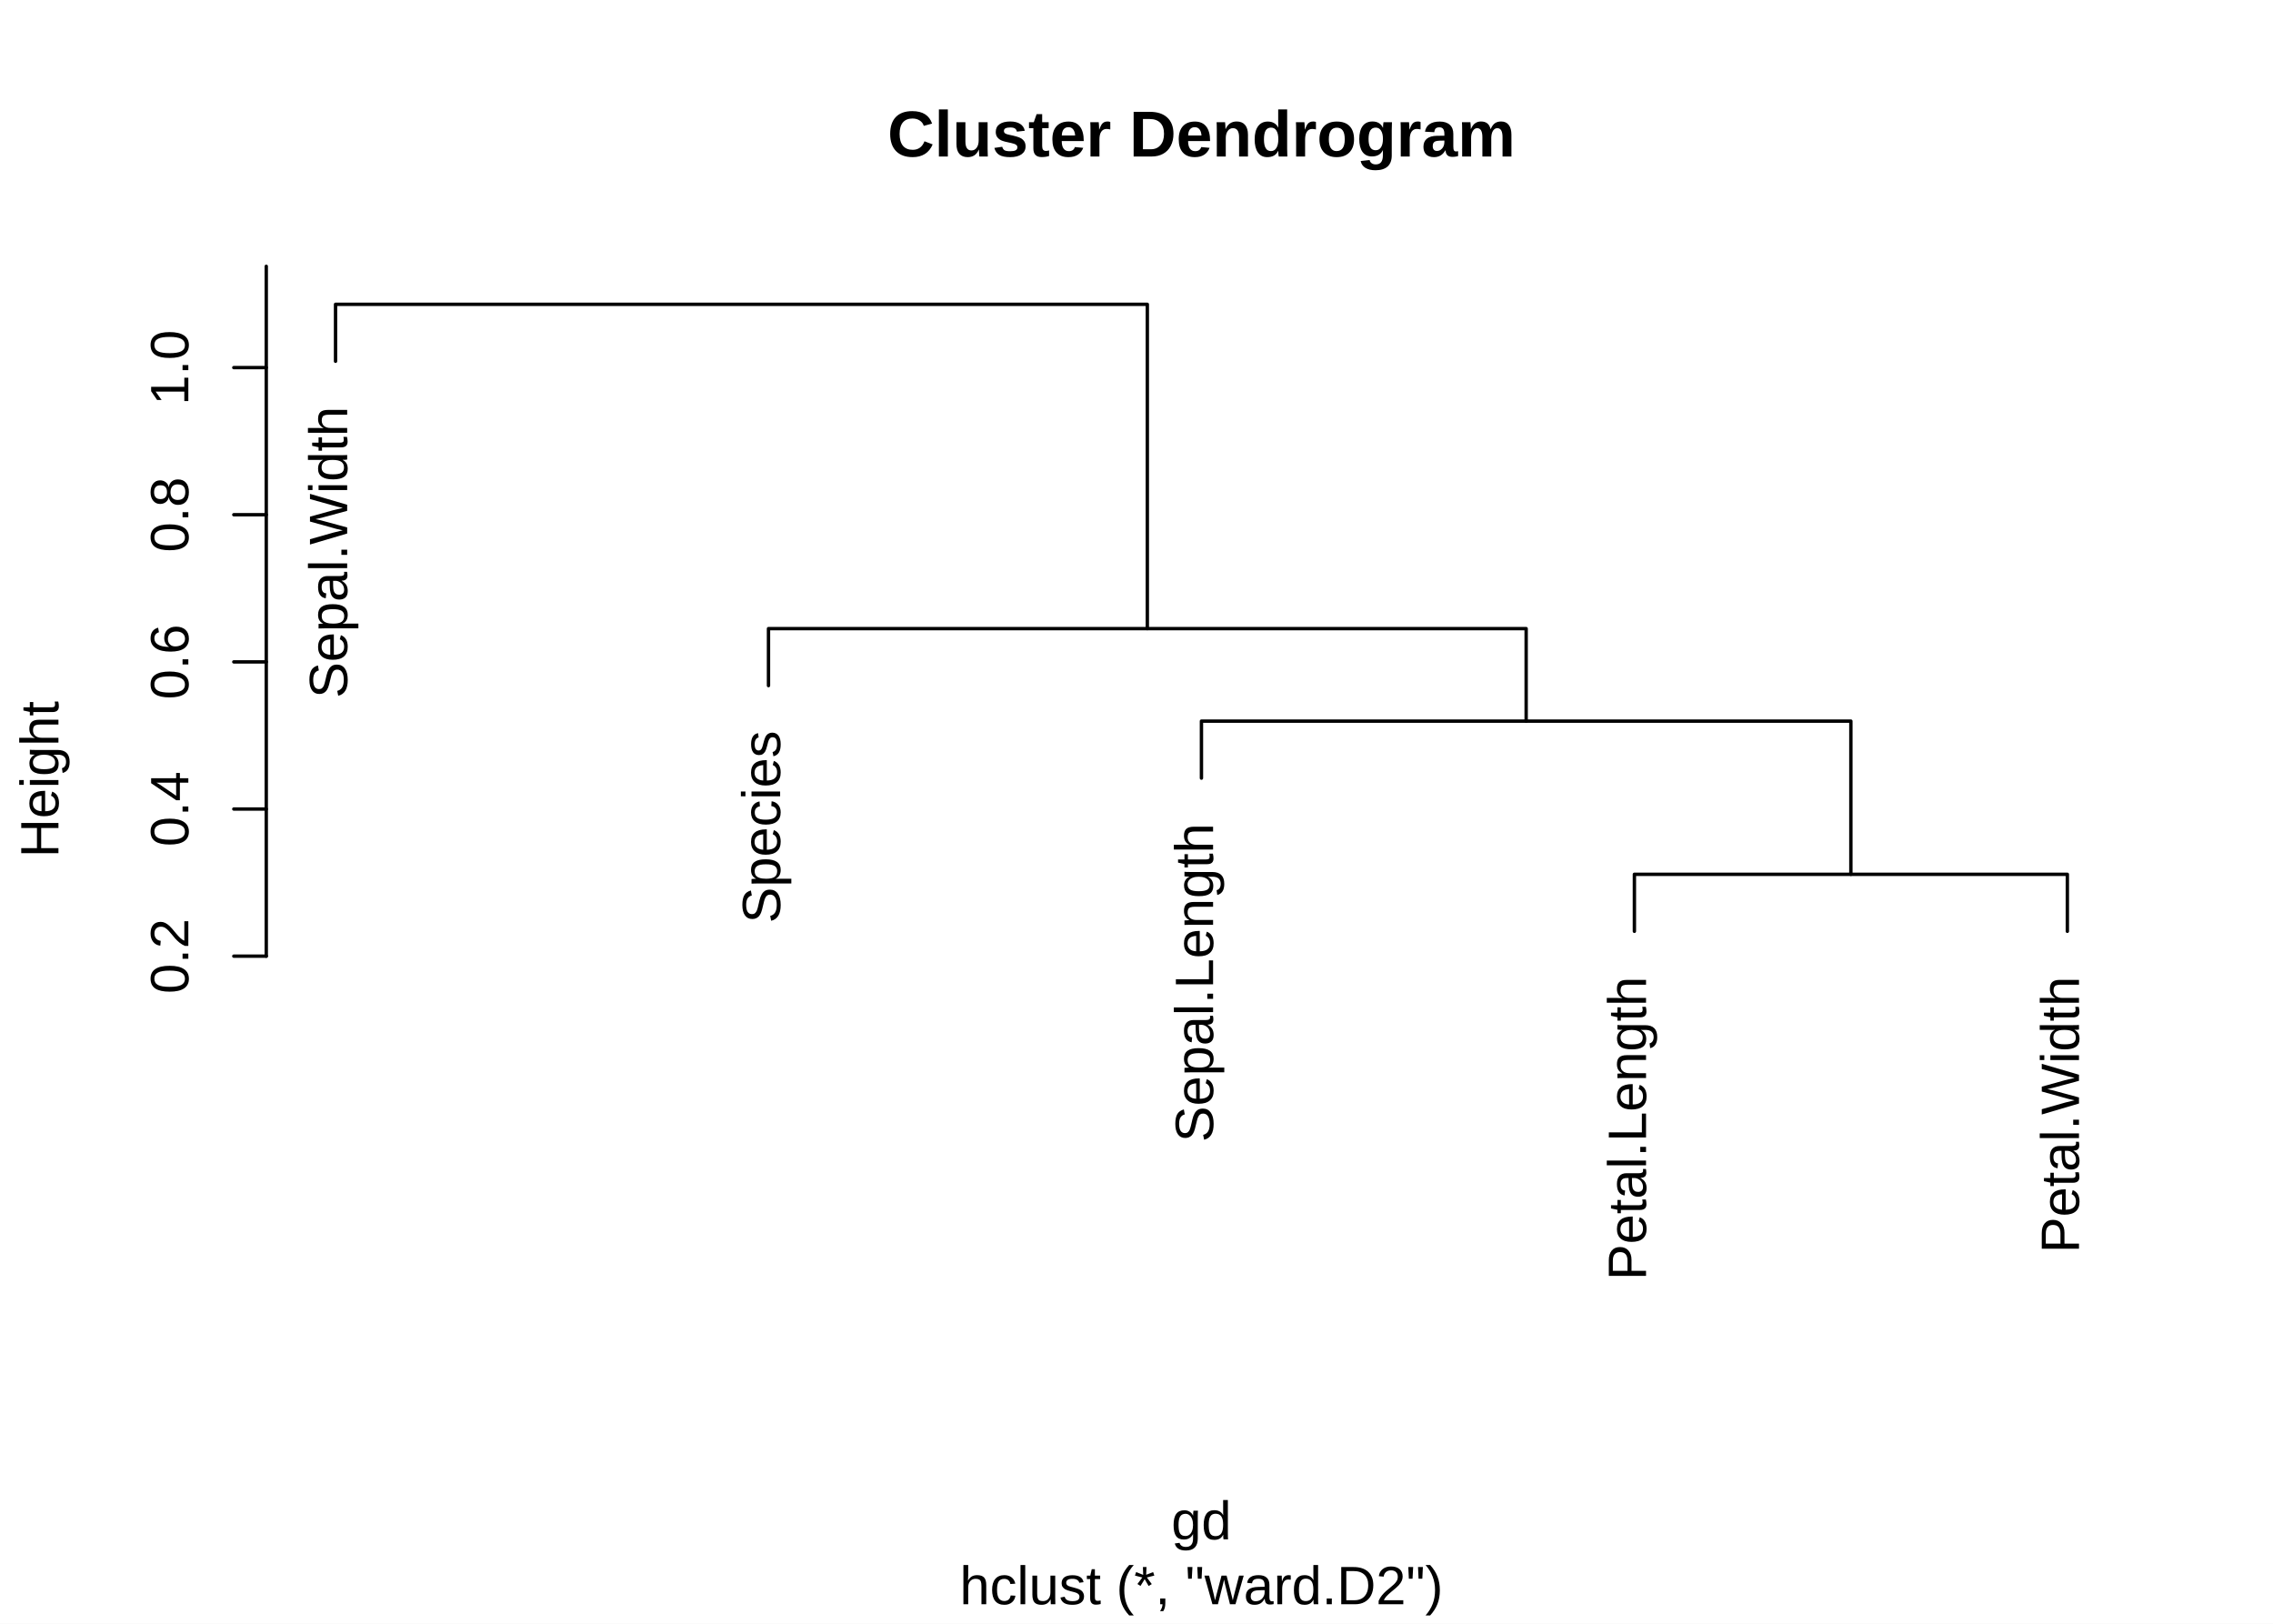
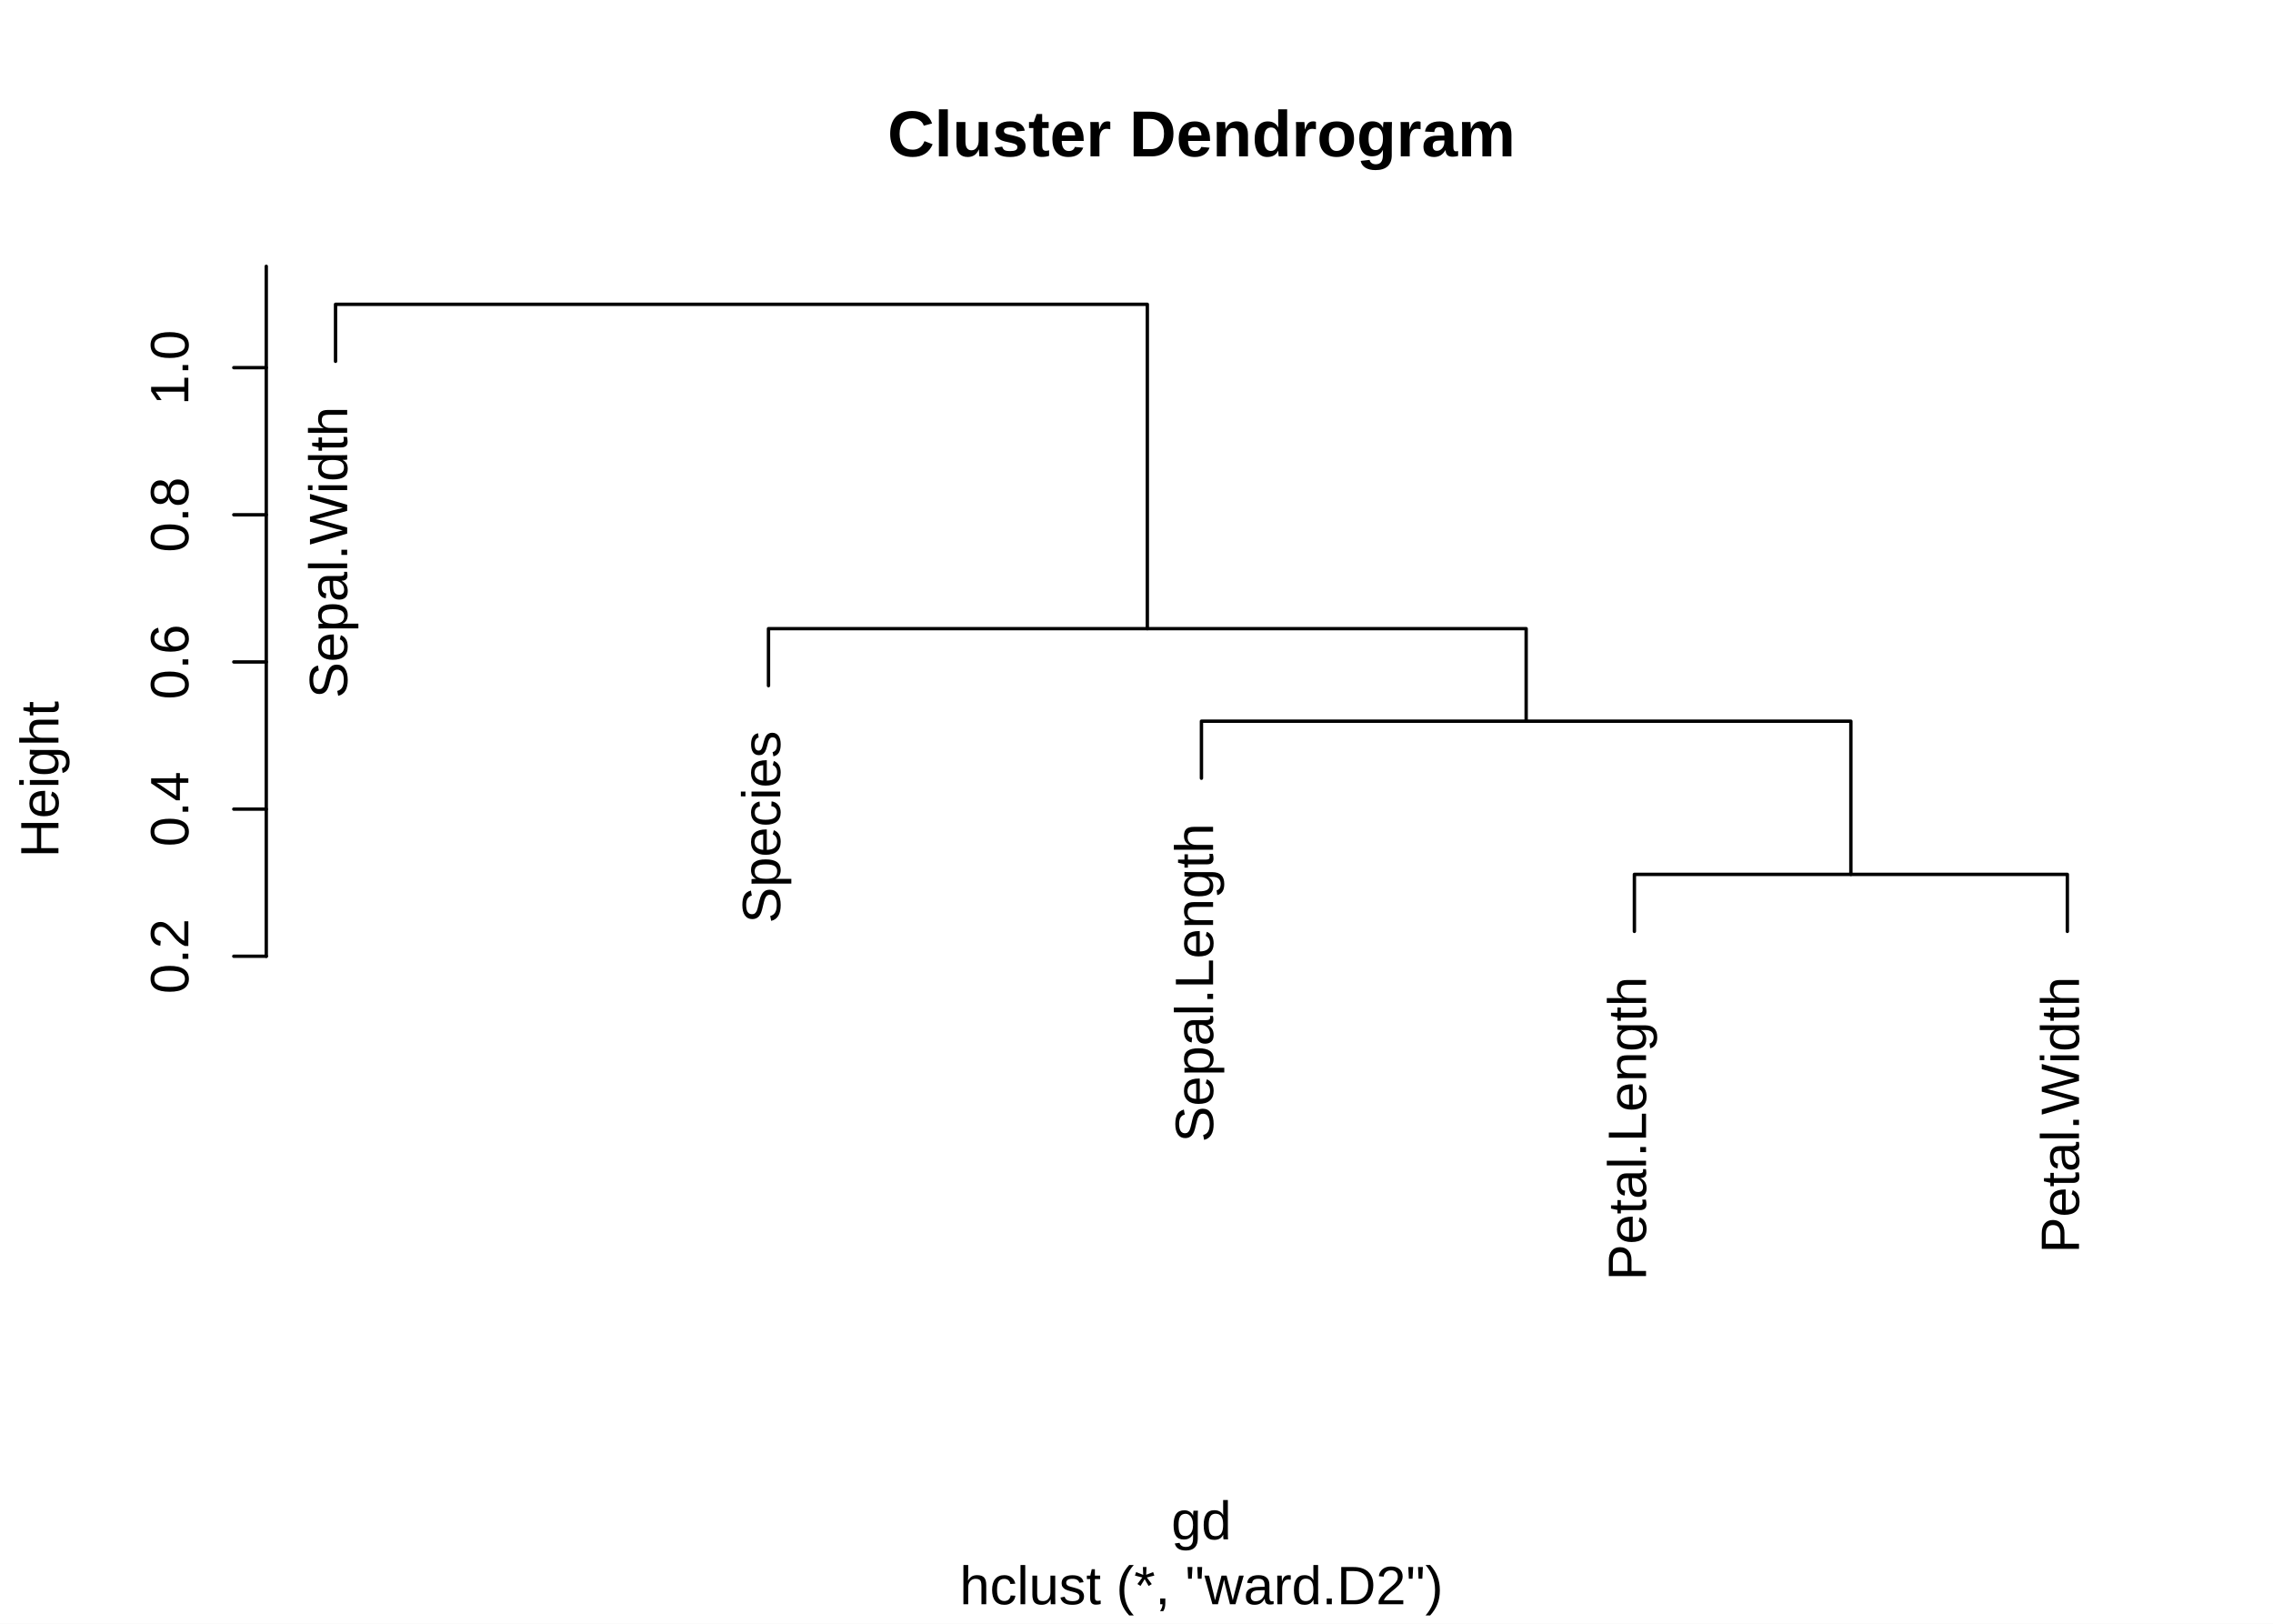
- <svg xmlns="http://www.w3.org/2000/svg" class="svglite" width="504.00pt" height="360.00pt" viewBox="0 0 504.00 360.00">
-   <defs>
-     <style type="text/css">
+ <svg xmlns="http://www.w3.org/2000/svg" width="504.00pt" height="360.00pt" viewBox="0 0 504.00 360.00">
+   <g class="svglite">
+     <defs>
+       <style type="text/css">
    .svglite line, .svglite polyline, .svglite polygon, .svglite path, .svglite rect, .svglite circle {
      fill: none;
      stroke: #000000;
      stroke-linecap: round;
      stroke-linejoin: round;
      stroke-miterlimit: 10.00;
    }
    .svglite text {
      white-space: pre;
    }
+     .svglite g.glyphgroup path {
+       fill: inherit;
+       stroke: none;
+     }
  </style>
-   </defs>
-   <rect width="100%" height="100%" style="stroke: none; fill: #FFFFFF;" />
-   <defs>
-     <clipPath id="cpMC4wMHw1MDQuMDB8MC4wMHwzNjAuMDA=">
-       <rect x="0.00" y="0.00" width="504.00" height="360.00" />
-     </clipPath>
-   </defs>
-   <g clip-path="url(#cpMC4wMHw1MDQuMDB8MC4wMHwzNjAuMDA=)">
-     <text transform="translate(76.98,90.10) rotate(-90)" text-anchor="end" style="font-size: 12.00px; font-family: &quot;Arial&quot;;" textLength="64.70px" lengthAdjust="spacingAndGlyphs">Sepal.Width</text>
-     <text transform="translate(172.98,162.00) rotate(-90)" text-anchor="end" style="font-size: 12.00px; font-family: &quot;Arial&quot;;" textLength="42.69px" lengthAdjust="spacingAndGlyphs">Species</text>
-     <text transform="translate(268.98,182.51) rotate(-90)" text-anchor="end" style="font-size: 12.00px; font-family: &quot;Arial&quot;;" textLength="70.73px" lengthAdjust="spacingAndGlyphs">Sepal.Length</text>
-     <text transform="translate(364.98,216.47) rotate(-90)" text-anchor="end" style="font-size: 12.00px; font-family: &quot;Arial&quot;;" textLength="67.39px" lengthAdjust="spacingAndGlyphs">Petal.Length</text>
-     <text transform="translate(460.98,216.47) rotate(-90)" text-anchor="end" style="font-size: 12.00px; font-family: &quot;Arial&quot;;" textLength="61.36px" lengthAdjust="spacingAndGlyphs">Petal.Width</text>
-     <polyline points="362.40,206.48 362.40,193.84 458.40,193.84 458.40,206.48 " style="stroke-width: 0.75;" />
-     <polyline points="266.40,172.52 266.40,159.88 410.40,159.88 410.40,193.84 " style="stroke-width: 0.75;" />
-     <polyline points="170.40,152.01 170.40,139.37 338.40,139.37 338.40,159.88 " style="stroke-width: 0.75;" />
-     <polyline points="74.40,80.10 74.40,67.47 254.40,67.47 254.40,139.37 " style="stroke-width: 0.75;" />
-     <line x1="59.04" y1="211.99" x2="59.04" y2="59.04" style="stroke-width: 0.75;" />
-     <line x1="59.04" y1="211.99" x2="51.84" y2="211.99" style="stroke-width: 0.75;" />
-     <line x1="59.04" y1="179.37" x2="51.84" y2="179.37" style="stroke-width: 0.75;" />
-     <line x1="59.04" y1="146.75" x2="51.84" y2="146.75" style="stroke-width: 0.75;" />
-     <line x1="59.04" y1="114.12" x2="51.84" y2="114.12" style="stroke-width: 0.75;" />
-     <line x1="59.04" y1="81.50" x2="51.84" y2="81.50" style="stroke-width: 0.75;" />
-     <text transform="translate(41.76,211.99) rotate(-90)" text-anchor="middle" style="font-size: 12.00px; font-family: &quot;Arial&quot;;" textLength="16.68px" lengthAdjust="spacingAndGlyphs">0.2</text>
-     <text transform="translate(41.76,179.37) rotate(-90)" text-anchor="middle" style="font-size: 12.00px; font-family: &quot;Arial&quot;;" textLength="16.68px" lengthAdjust="spacingAndGlyphs">0.4</text>
-     <text transform="translate(41.76,146.75) rotate(-90)" text-anchor="middle" style="font-size: 12.00px; font-family: &quot;Arial&quot;;" textLength="16.68px" lengthAdjust="spacingAndGlyphs">0.6</text>
-     <text transform="translate(41.76,114.12) rotate(-90)" text-anchor="middle" style="font-size: 12.00px; font-family: &quot;Arial&quot;;" textLength="16.68px" lengthAdjust="spacingAndGlyphs">0.8</text>
-     <text transform="translate(41.76,81.50) rotate(-90)" text-anchor="middle" style="font-size: 12.00px; font-family: &quot;Arial&quot;;" textLength="16.68px" lengthAdjust="spacingAndGlyphs">1.0</text>
-     <text x="266.40" y="34.70" text-anchor="middle" style="font-size: 14.40px; font-weight: bold; font-family: &quot;Arial&quot;;" textLength="139.16px" lengthAdjust="spacingAndGlyphs">Cluster Dendrogram</text>
-     <text x="266.40" y="355.68" text-anchor="middle" style="font-size: 12.00px; font-family: &quot;Arial&quot;;" textLength="107.22px" lengthAdjust="spacingAndGlyphs">hclust (*, "ward.D2")</text>
-     <text x="266.40" y="341.28" text-anchor="middle" style="font-size: 12.00px; font-family: &quot;Arial&quot;;" textLength="13.35px" lengthAdjust="spacingAndGlyphs">gd</text>
-     <text transform="translate(12.96,172.80) rotate(-90)" text-anchor="middle" style="font-size: 12.00px; font-family: &quot;Arial&quot;;" textLength="34.69px" lengthAdjust="spacingAndGlyphs">Height</text>
+     </defs>
+     <rect width="100%" height="100%" style="stroke: none; fill: #FFFFFF;" />
+     <defs>
+       <clipPath id="cpMC4wMHw1MDQuMDB8MC4wMHwzNjAuMDA=">
+         <rect x="0.00" y="0.00" width="504.00" height="360.00" />
+       </clipPath>
+     </defs>
+     <g clip-path="url(#cpMC4wMHw1MDQuMDB8MC4wMHwzNjAuMDA=)">
+       <text transform="translate(76.98,90.11) rotate(-90)" text-anchor="end" style="font-size: 12.00px; font-family: &quot;Arial&quot;;" textLength="64.69px" lengthAdjust="spacingAndGlyphs">Sepal.Width</text>
+       <text transform="translate(172.98,162.02) rotate(-90)" text-anchor="end" style="font-size: 12.00px; font-family: &quot;Arial&quot;;" textLength="42.69px" lengthAdjust="spacingAndGlyphs">Species</text>
+       <text transform="translate(268.98,182.54) rotate(-90)" text-anchor="end" style="font-size: 12.00px; font-family: &quot;Arial&quot;;" textLength="70.70px" lengthAdjust="spacingAndGlyphs">Sepal.Length</text>
+       <text transform="translate(364.98,216.50) rotate(-90)" text-anchor="end" style="font-size: 12.00px; font-family: &quot;Arial&quot;;" textLength="67.36px" lengthAdjust="spacingAndGlyphs">Petal.Length</text>
+       <text transform="translate(460.98,216.50) rotate(-90)" text-anchor="end" style="font-size: 12.00px; font-family: &quot;Arial&quot;;" textLength="61.34px" lengthAdjust="spacingAndGlyphs">Petal.Width</text>
+       <polyline points="362.40,206.50 362.40,193.86 458.40,193.86 458.40,206.50 " style="stroke-width: 0.75;" />
+       <polyline points="266.40,172.54 266.40,159.90 410.40,159.90 410.40,193.86 " style="stroke-width: 0.75;" />
+       <polyline points="170.40,152.02 170.40,139.38 338.40,139.38 338.40,159.90 " style="stroke-width: 0.75;" />
+       <polyline points="74.40,80.11 74.40,67.47 254.40,67.47 254.40,139.38 " style="stroke-width: 0.75;" />
+       <line x1="59.04" y1="212.01" x2="59.04" y2="59.04" style="stroke-width: 0.75;" />
+       <line x1="59.04" y1="212.01" x2="51.84" y2="212.01" style="stroke-width: 0.75;" />
+       <line x1="59.04" y1="179.39" x2="51.84" y2="179.39" style="stroke-width: 0.75;" />
+       <line x1="59.04" y1="146.76" x2="51.84" y2="146.76" style="stroke-width: 0.75;" />
+       <line x1="59.04" y1="114.13" x2="51.84" y2="114.13" style="stroke-width: 0.75;" />
+       <line x1="59.04" y1="81.51" x2="51.84" y2="81.51" style="stroke-width: 0.75;" />
+       <text transform="translate(41.76,212.01) rotate(-90)" text-anchor="middle" style="font-size: 12.00px; font-family: &quot;Arial&quot;;" textLength="16.67px" lengthAdjust="spacingAndGlyphs">0.2</text>
+       <text transform="translate(41.76,179.39) rotate(-90)" text-anchor="middle" style="font-size: 12.00px; font-family: &quot;Arial&quot;;" textLength="16.67px" lengthAdjust="spacingAndGlyphs">0.4</text>
+       <text transform="translate(41.76,146.76) rotate(-90)" text-anchor="middle" style="font-size: 12.00px; font-family: &quot;Arial&quot;;" textLength="16.67px" lengthAdjust="spacingAndGlyphs">0.6</text>
+       <text transform="translate(41.76,114.13) rotate(-90)" text-anchor="middle" style="font-size: 12.00px; font-family: &quot;Arial&quot;;" textLength="16.67px" lengthAdjust="spacingAndGlyphs">0.8</text>
+       <text transform="translate(41.76,81.51) rotate(-90)" text-anchor="middle" style="font-size: 12.00px; font-family: &quot;Arial&quot;;" textLength="16.67px" lengthAdjust="spacingAndGlyphs">1.0</text>
+       <text x="266.40" y="34.67" text-anchor="middle" style="font-size: 14.40px; font-weight: bold; font-family: &quot;Arial&quot;;" textLength="139.14px" lengthAdjust="spacingAndGlyphs">Cluster Dendrogram</text>
+       <text x="266.40" y="355.68" text-anchor="middle" style="font-size: 12.00px; font-family: &quot;Arial&quot;;" textLength="107.22px" lengthAdjust="spacingAndGlyphs">hclust (*, "ward.D2")</text>
+       <text x="266.40" y="341.28" text-anchor="middle" style="font-size: 12.00px; font-family: &quot;Arial&quot;;" textLength="13.34px" lengthAdjust="spacingAndGlyphs">gd</text>
+       <text transform="translate(12.96,172.80) rotate(-90)" text-anchor="middle" style="font-size: 12.00px; font-family: &quot;Arial&quot;;" textLength="34.69px" lengthAdjust="spacingAndGlyphs">Height</text>
+     </g>
  </g>
</svg>
